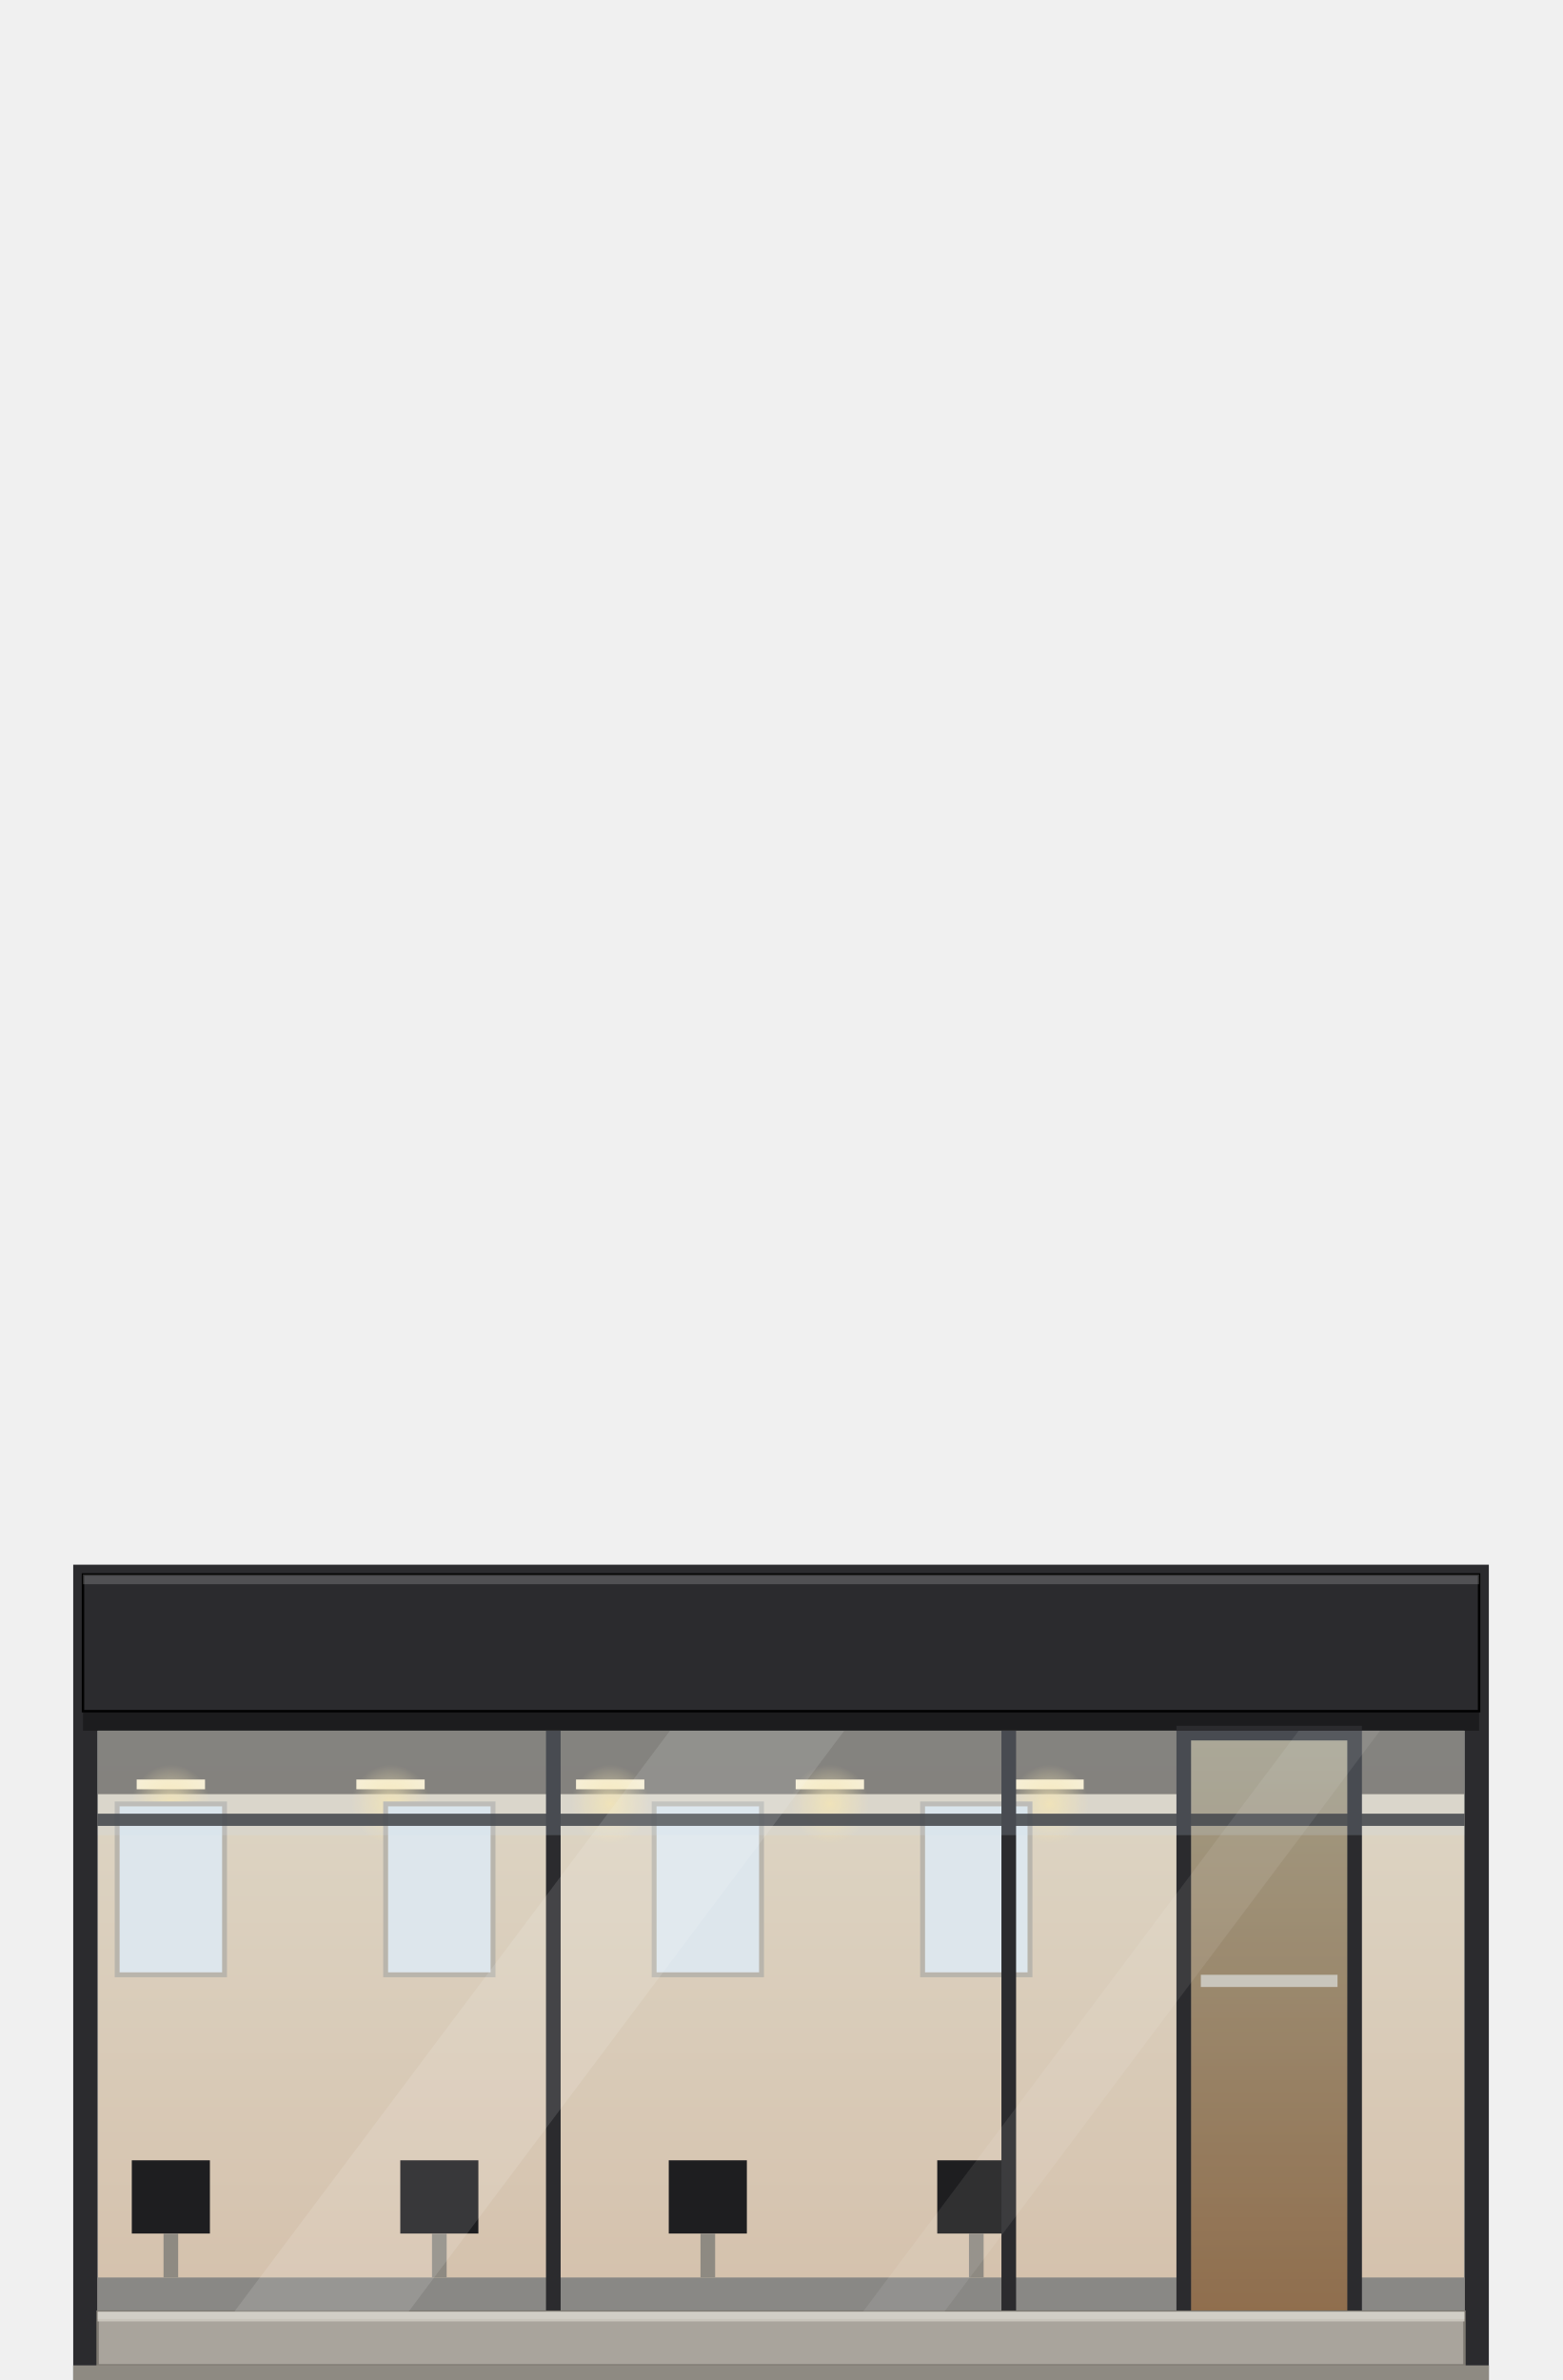
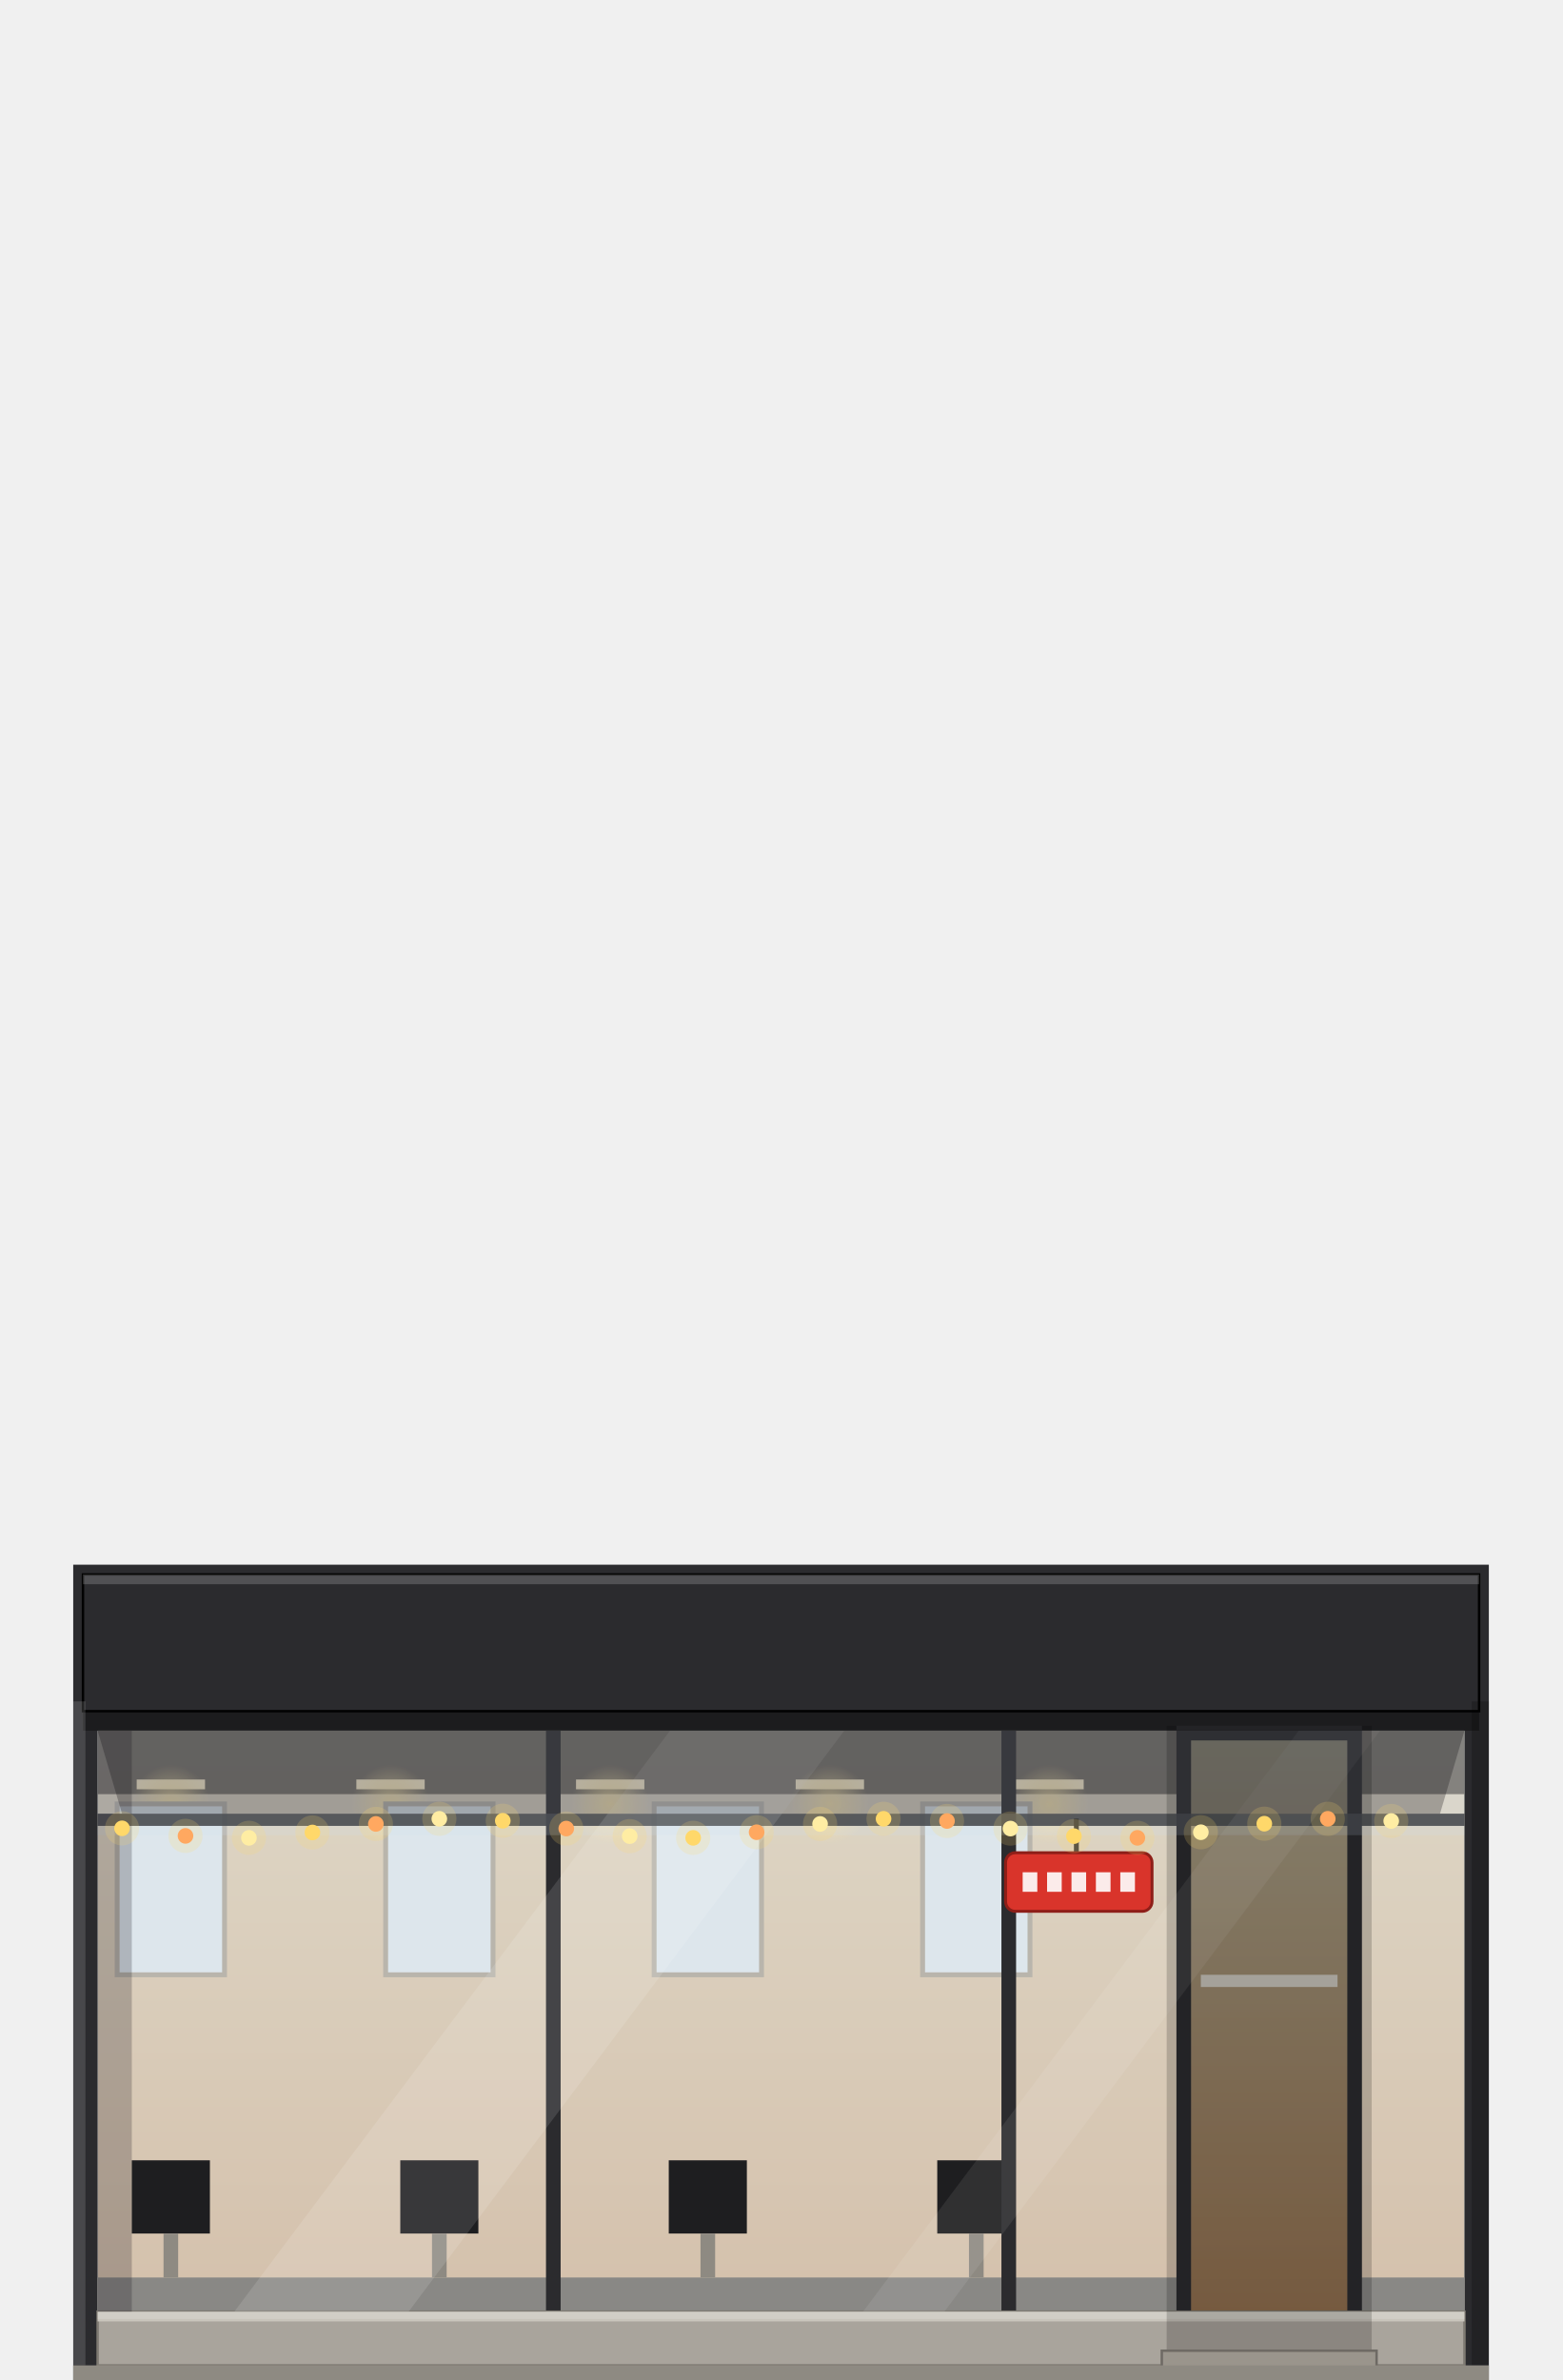
<svg xmlns="http://www.w3.org/2000/svg" width="640.0" height="975.0" viewBox="0 0 640.0 975.0">
  <defs>
    <linearGradient id="glass" x1="0" y1="0" x2="0" y2="1">
      <stop offset="0" stop-color="#C4E0EC" />
      <stop offset="1" stop-color="#557A90" />
    </linearGradient>
    <linearGradient id="shade" x1="0" y1="0" x2="0" y2="1">
      <stop offset="0" stop-color="#FFFFFF" stop-opacity="0.1" />
      <stop offset="1" stop-color="#000000" stop-opacity="0.16" />
    </linearGradient>
    <radialGradient id="glow">
      <stop offset="0" stop-color="#FFE9A8" stop-opacity="0.75" />
      <stop offset="1" stop-color="#FFE9A8" stop-opacity="0" />
    </radialGradient>
    <linearGradient id="warm" x1="0" y1="0" x2="0" y2="1">
      <stop offset="0" stop-color="#FFE7B5" />
      <stop offset="1" stop-color="#D98E4A" />
    </linearGradient>
    <linearGradient id="drop" x1="0" y1="0" x2="0" y2="1">
      <stop offset="0" stop-color="#2A1408" stop-opacity="0.3" />
      <stop offset="1" stop-color="#2A1408" stop-opacity="0" />
    </linearGradient>
    <linearGradient id="sun" x1="0" y1="0" x2="1" y2="0">
      <stop offset="0" stop-color="#FFE6B8" stop-opacity="0.14" />
      <stop offset="0.5" stop-color="#FFE6B8" stop-opacity="0" />
      <stop offset="1" stop-color="#1A0C14" stop-opacity="0.12" />
    </linearGradient>
    <radialGradient id="pumpkin_glow">
      <stop offset="0" stop-color="#FFB347" stop-opacity="0.6" />
      <stop offset="1" stop-color="#FFB347" stop-opacity="0" />
    </radialGradient>
  </defs>
  <rect x="30.0" y="641.0" width="580.0" height="334.0" fill="#2B2B2E" />
  <rect x="34.0" y="645.0" width="572.0" height="56.0" fill="#2B2B2E" stroke="#000000" stroke-width="1.0" opacity="0.95" />
  <rect x="34.0" y="645.0" width="572.0" height="4.0" fill="#FFFFFF" opacity="0.18" />
  <rect x="34.0" y="701.0" width="572.0" height="8.0" fill="#000000" opacity="0.35" />
  <rect x="40.0" y="709.0" width="560.0" height="238.0" fill="#2F3A41" />
  <clipPath id="in1">
    <rect x="40.0" y="709.0" width="560.0" height="238.0" />
  </clipPath>
  <g clip-path="url(#in1)">
    <rect x="40.0" y="709.0" width="560.0" height="238.0" fill="#d3d1cc" />
    <rect x="40.0" y="709.0" width="560.0" height="238.0" fill="url(#warm)" opacity="0.25" />
    <rect x="40.0" y="709.0" width="560.0" height="26.0" fill="#1E1A18" opacity="0.55" />
    <rect x="56.0" y="729.0" width="28.0" height="4.0" fill="#FFF2D0" />
    <circle cx="70.0" cy="739.0" r="16.0" fill="url(#glow)" />
    <rect x="146.0" y="729.0" width="28.0" height="4.0" fill="#FFF2D0" />
    <circle cx="160.0" cy="739.0" r="16.0" fill="url(#glow)" />
    <rect x="236.0" y="729.0" width="28.0" height="4.0" fill="#FFF2D0" />
    <circle cx="250.0" cy="739.0" r="16.0" fill="url(#glow)" />
    <rect x="326.0" y="729.0" width="28.0" height="4.0" fill="#FFF2D0" />
    <circle cx="340.0" cy="739.0" r="16.0" fill="url(#glow)" />
    <rect x="416.0" y="729.0" width="28.0" height="4.0" fill="#FFF2D0" />
    <circle cx="430.0" cy="739.0" r="16.0" fill="url(#glow)" />
    <rect x="506.0" y="729.0" width="28.0" height="4.0" fill="#FFF2D0" />
    <circle cx="520.0" cy="739.0" r="16.0" fill="url(#glow)" />
    <rect x="40.0" y="933.0" width="560.0" height="14.0" fill="#898885" />
    <rect x="48.0" y="739.0" width="44.0" height="70.0" fill="#DDE6EC" stroke="#B9B5AC" stroke-width="2.0" />
    <rect x="54.0" y="885.0" width="32.0" height="30.0" fill="#1E1E20" />
    <rect x="67.0" y="915.0" width="6.0" height="18.0" fill="#8E8A82" />
    <rect x="158.0" y="739.0" width="44.0" height="70.0" fill="#DDE6EC" stroke="#B9B5AC" stroke-width="2.0" />
    <rect x="164.0" y="885.0" width="32.0" height="30.0" fill="#1E1E20" />
    <rect x="177.0" y="915.0" width="6.0" height="18.0" fill="#8E8A82" />
    <rect x="268.0" y="739.0" width="44.0" height="70.0" fill="#DDE6EC" stroke="#B9B5AC" stroke-width="2.0" />
    <rect x="274.0" y="885.0" width="32.0" height="30.0" fill="#1E1E20" />
    <rect x="287.0" y="915.0" width="6.0" height="18.0" fill="#8E8A82" />
    <rect x="378.0" y="739.0" width="44.0" height="70.0" fill="#DDE6EC" stroke="#B9B5AC" stroke-width="2.0" />
    <rect x="384.0" y="885.0" width="32.0" height="30.0" fill="#1E1E20" />
    <rect x="397.0" y="915.0" width="6.0" height="18.0" fill="#8E8A82" />
    <rect x="488.0" y="739.0" width="44.0" height="70.0" fill="#DDE6EC" stroke="#B9B5AC" stroke-width="2.0" />
    <rect x="494.0" y="885.0" width="32.0" height="30.0" fill="#1E1E20" />
    <rect x="507.0" y="915.0" width="6.0" height="18.0" fill="#8E8A82" />
  </g>
  <rect x="482.0" y="707.0" width="76.0" height="262.0" fill="#2B2B2E" />
  <rect x="488.0" y="713.0" width="64.0" height="250.0" fill="#33404A" />
  <rect x="488.0" y="713.0" width="64.0" height="250.0" fill="url(#warm)" opacity="0.55" />
  <rect x="492.0" y="809.0" width="56.0" height="5.0" fill="#C9C5BC" />
  <rect x="223.7" y="709.0" width="6.0" height="238.0" fill="#2B2B2E" />
  <rect x="410.3" y="709.0" width="6.0" height="238.0" fill="#2B2B2E" />
  <rect x="40.0" y="743.0" width="560.0" height="5.0" fill="#2B2B2E" opacity="0.9" />
  <rect x="40.0" y="947.0" width="560.0" height="22.0" fill="#A9A49C" stroke="#7E7A72" stroke-width="1.0" />
  <rect x="40.0" y="947.0" width="560.0" height="4.0" fill="#C9C5BC" />
  <rect x="40.0" y="947.0" width="560.0" height="3.0" fill="#FFFFFF" opacity="0.15" />
  <clipPath id="pane2">
    <rect x="40.0" y="709.0" width="560.0" height="238.0" />
  </clipPath>
  <g clip-path="url(#pane2)">
    <path d="M96.0 947.0 l178.5 -238.0 l71.4 0 l-178.5 238.0 Z" fill="#FFFFFF" opacity="0.12" />
    <path d="M353.6 947.0 l178.5 -238.0 l33.3 0 l-178.5 238.0 Z" fill="#FFFFFF" opacity="0.08" />
    <rect x="40.0" y="709.0" width="560.0" height="42.8" fill="#CFE0EC" opacity="0.18" />
  </g>
+   <path d="M40.0 709.0 L600.0 709.0 L590.0 743.0 L50.0 743.0 Z" fill="#0E0A10" opacity="0.28" />
+   <rect x="40.0" y="709.0" width="14.0" height="238.0" fill="#0E0A10" opacity="0.22" />
+   <rect x="478.0" y="707.0" width="84.0" height="262.0" fill="#000000" opacity="0.18" />
+   <rect x="476.0" y="963.0" width="88.0" height="8.0" fill="#9A958C" stroke="#6E6A64" stroke-width="1.0" />
+   <rect x="30.0" y="697.0" width="5.0" height="272.0" fill="#FFFFFF" opacity="0.14" />
+   <rect x="603.0" y="697.0" width="7.0" height="272.0" fill="#000000" opacity="0.22" />
+   <rect x="440.0" y="745.0" width="2.0" height="14.0" fill="#3A3A3A" />
+   <rect x="412.0" y="759.0" width="60.0" height="24.0" fill="#D9342B" stroke="#8E1E18" stroke-width="1.2" rx="4" />
+   <rect x="419.0" y="767.0" width="6.0" height="8.0" fill="#FFFFFF" opacity="0.9" />
+   <rect x="429.0" y="767.0" width="6.0" height="8.0" fill="#FFFFFF" opacity="0.9" />
+   <rect x="439.0" y="767.0" width="6.0" height="8.0" fill="#FFFFFF" opacity="0.9" />
+   <rect x="449.0" y="767.0" width="6.0" height="8.0" fill="#FFFFFF" opacity="0.9" />
+   <rect x="459.0" y="767.0" width="6.0" height="8.0" fill="#FFFFFF" opacity="0.9" />
+   <circle cx="50.0" cy="749.0" r="3.2" fill="#FFD86A" />
+   <circle cx="50.0" cy="749.0" r="7.0" fill="#FFD86A" opacity="0.18" />
+   <circle cx="76.0" cy="752.1" r="3.2" fill="#FF9E5E" />
+   <circle cx="76.0" cy="752.1" r="7.0" fill="#FFD86A" opacity="0.18" />
+   <circle cx="102.0" cy="752.9" r="3.2" fill="#FFF2B0" />
+   <circle cx="102.0" cy="752.9" r="7.0" fill="#FFD86A" opacity="0.18" />
+   <circle cx="128.0" cy="750.7" r="3.2" fill="#FFD86A" />
+   <circle cx="128.0" cy="750.7" r="7.0" fill="#FFD86A" opacity="0.18" />
+   <circle cx="154.0" cy="747.2" r="3.2" fill="#FF9E5E" />
+   <circle cx="154.0" cy="747.2" r="7.0" fill="#FFD86A" opacity="0.18" />
+   <circle cx="180.0" cy="745.1" r="3.2" fill="#FFF2B0" />
+   <circle cx="180.0" cy="745.1" r="7.0" fill="#FFD86A" opacity="0.18" />
+   <circle cx="206.0" cy="745.9" r="3.2" fill="#FFD86A" />
+   <circle cx="206.0" cy="745.9" r="7.0" fill="#FFD86A" opacity="0.18" />
+   <circle cx="232.0" cy="749.1" r="3.2" fill="#FF9E5E" />
+   <circle cx="232.0" cy="749.1" r="7.0" fill="#FFD86A" opacity="0.18" />
+   <circle cx="258.0" cy="752.2" r="3.2" fill="#FFF2B0" />
+   <circle cx="258.0" cy="752.2" r="7.0" fill="#FFD86A" opacity="0.18" />
+   <circle cx="284.0" cy="752.9" r="3.2" fill="#FFD86A" />
+   <circle cx="284.0" cy="752.9" r="7.0" fill="#FFD86A" opacity="0.18" />
+   <circle cx="310.0" cy="750.6" r="3.2" fill="#FF9E5E" />
+   <circle cx="310.0" cy="750.6" r="7.0" fill="#FFD86A" opacity="0.18" />
+   <circle cx="336.0" cy="747.2" r="3.2" fill="#FFF2B0" />
+   <circle cx="336.0" cy="747.2" r="7.0" fill="#FFD86A" opacity="0.18" />
+   <circle cx="362.0" cy="745.1" r="3.2" fill="#FFD86A" />
+   <circle cx="362.0" cy="745.1" r="7.0" fill="#FFD86A" opacity="0.18" />
+   <circle cx="388.0" cy="746.0" r="3.2" fill="#FF9E5E" />
+   <circle cx="388.0" cy="746.0" r="7.0" fill="#FFD86A" opacity="0.18" />
+   <circle cx="414.0" cy="749.1" r="3.2" fill="#FFF2B0" />
+   <circle cx="414.0" cy="749.1" r="7.0" fill="#FFD86A" opacity="0.18" />
+   <circle cx="440.0" cy="752.2" r="3.2" fill="#FFD86A" />
+   <circle cx="440.0" cy="752.2" r="7.0" fill="#FFD86A" opacity="0.18" />
+   <circle cx="466.0" cy="752.9" r="3.2" fill="#FF9E5E" />
+   <circle cx="466.0" cy="752.9" r="7.0" fill="#FFD86A" opacity="0.18" />
+   <circle cx="492.0" cy="750.6" r="3.2" fill="#FFF2B0" />
+   <circle cx="492.0" cy="750.6" r="7.0" fill="#FFD86A" opacity="0.18" />
+   <circle cx="518.0" cy="747.1" r="3.2" fill="#FFD86A" />
+   <circle cx="518.0" cy="747.1" r="7.0" fill="#FFD86A" opacity="0.18" />
+   <circle cx="544.0" cy="745.1" r="3.2" fill="#FF9E5E" />
+   <circle cx="544.0" cy="745.1" r="7.0" fill="#FFD86A" opacity="0.18" />
+   <circle cx="570.0" cy="746.0" r="3.2" fill="#FFF2B0" />
+   <circle cx="570.0" cy="746.0" r="7.0" fill="#FFD86A" opacity="0.18" />
  <rect x="30.0" y="969.0" width="580.0" height="6.0" fill="#8E8A82" />
</svg>
